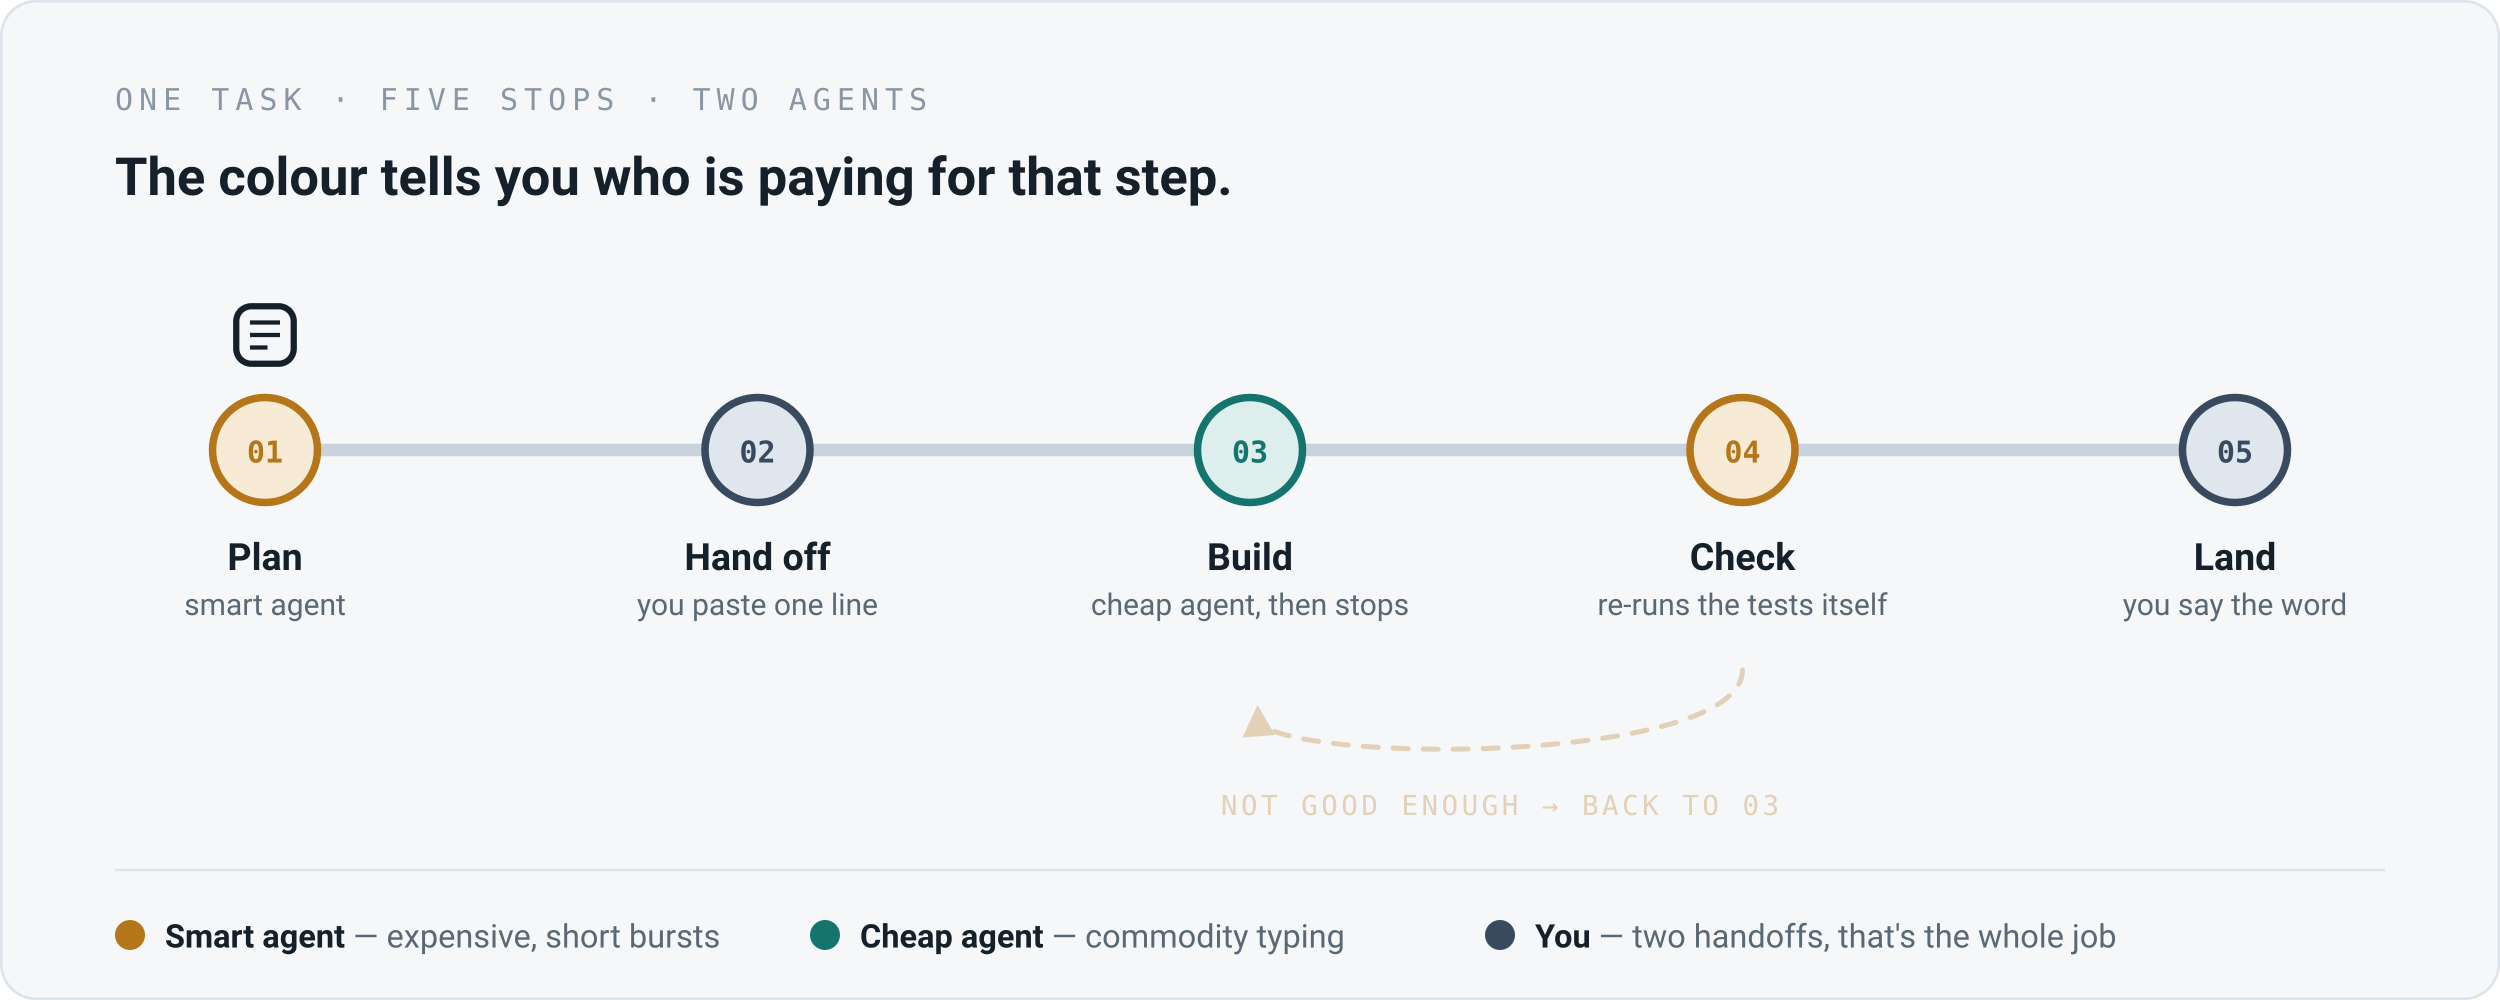
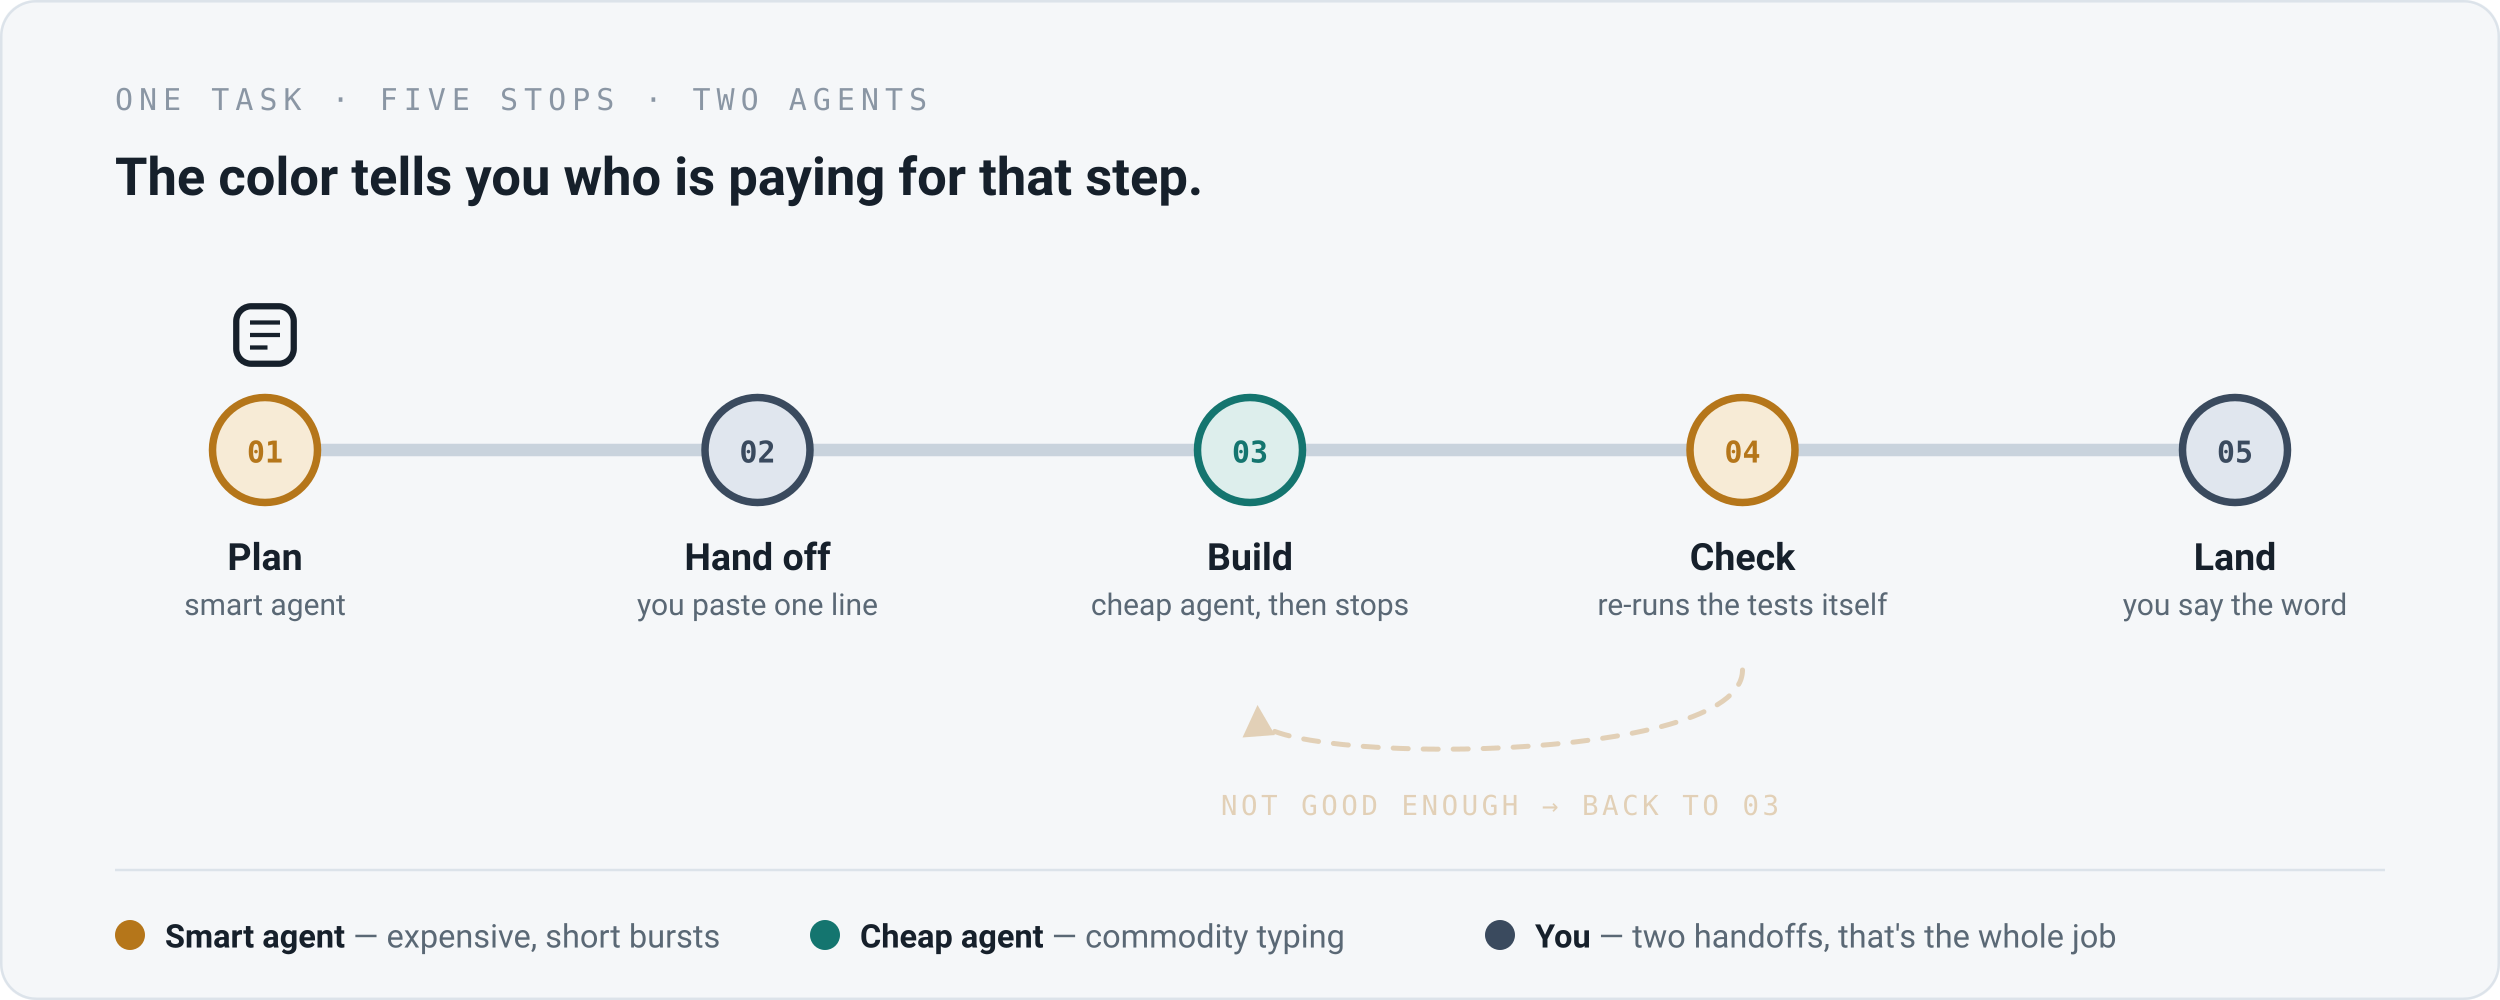
- <svg xmlns="http://www.w3.org/2000/svg" viewBox="0 0 1000 400" width="1000" height="400" role="img" aria-label="One task travelling five stops: Plan on the smart agent, Hand off by you, Build on the cheap agent, Check on the smart agent, Land by you. Review can send work back from Check to Build.">
+ <svg xmlns="http://www.w3.org/2000/svg" viewBox="0 0 1000 400" width="1000" height="400" role="img" aria-label="One task traveling five stops: Plan on the smart agent, Hand off by you, Build on the cheap agent, Check on the smart agent, Land by you. Review can send work back from Check to Build.">
  <style>
  .paper  { fill: #F5F7F9; }
  .edge   { fill: none; stroke: #DCE3EA; stroke-width: 1; }
  .ink    { fill: #16202B; }
  .soft   { fill: #5A6875; }
  .faint  { fill: #8A96A4; }
  .rail   { stroke: #C9D3DD; }
  .sans   { font-family: ui-sans-serif, -apple-system, "Segoe UI", system-ui, Roboto, sans-serif; }
  .mono   { font-family: ui-monospace, "Cascadia Code", "SF Mono", Consolas, monospace; }
  .smart  { fill: #B5761A; } .smartS { stroke: #B5761A; } .smartW { fill: #F7EBD6; }
  .cheap  { fill: #14756F; } .cheapS { stroke: #14756F; } .cheapW { fill: #DDEEEC; }
  .you    { fill: #3A4A5E; } .youS   { stroke: #3A4A5E; } .youW   { fill: #E0E6EE; }

  .tok    { animation: ride 13s cubic-bezier(.5,0,.2,1) infinite; }
  .ring   { animation: pop 13s ease-out infinite; opacity: 0; transform-box: fill-box; transform-origin: center; }
  .r1 { animation-delay: 0s }    .r2 { animation-delay: 2.6s }
  .r3 { animation-delay: 5.2s }  .r4 { animation-delay: 7.8s }
  .r5 { animation-delay: 10.4s }
  .arcg   { animation: arcpulse 13s ease-out infinite; animation-delay: 7.8s; opacity: .3; }

  @keyframes ride {
    0%,   16% { transform: translateX(0px); }
    20%,  36% { transform: translateX(197px); }
    40%,  56% { transform: translateX(394px); }
    60%,  76% { transform: translateX(591px); }
    80%, 96% { transform: translateX(788px); }
    100%      { transform: translateX(788px); }
  }
  @keyframes pop {
    0% { opacity: 0; transform: scale(.75) }
    3% { opacity: .9; transform: scale(1) }
    15% { opacity: 0; transform: scale(1.55) }
    100% { opacity: 0; transform: scale(1.55) }
  }
  @keyframes arcpulse {
    0%, 2% { opacity: .3 } 5%, 14% { opacity: 1 } 22%, 100% { opacity: .3 }
  }
  @media (prefers-reduced-motion: reduce) {
    .tok, .ring, .arcg { animation: none; }
    .tok { transform: translateX(394px); }
    .ring { opacity: 0; }
    .arcg { opacity: .6; }
  }
</style>
  <rect class="paper" x="0" y="0" width="1000" height="400" rx="14" />
  <rect class="edge" x="0.5" y="0.5" width="999" height="399" rx="14" />
  <text class="mono faint" x="46" y="44" font-size="12" letter-spacing="2.4">ONE TASK · FIVE STOPS · TWO AGENTS</text>
-   <text class="sans ink" x="46" y="78" font-size="21" font-weight="700">The colour tells you who is paying for that step.</text>
+   <text class="sans ink" x="46" y="78" font-size="21" font-weight="700">The color tells you who is paying for that step.</text>
  <g class="tok">
    <rect x="94.5" y="122.5" width="23" height="23" rx="6" class="paper" />
    <rect x="94.5" y="122.5" width="23" height="23" rx="6" fill="none" stroke="#16202B" stroke-width="2.5" />
    <line x1="100" y1="129" x2="112" y2="129" stroke="#16202B" stroke-width="1.7" />
    <line x1="100" y1="134" x2="112" y2="134" stroke="#16202B" stroke-width="1.7" />
    <line x1="100" y1="139" x2="107" y2="139" stroke="#16202B" stroke-width="1.7" />
  </g>
  <line class="rail" x1="106" y1="180" x2="894" y2="180" stroke-width="5" stroke-linecap="round" />
  <g>
    <circle class="ring smartS r1" cx="106" cy="180" r="26" fill="none" stroke-width="2" />
    <circle class="smartW" cx="106" cy="180" r="21" />
    <circle class="smartS" cx="106" cy="180" r="21" fill="none" stroke-width="3" />
    <text class="mono smart" x="106" y="185" font-size="12" font-weight="700" text-anchor="middle">01</text>
    <text class="sans ink" x="106" y="228" font-size="15" font-weight="700" text-anchor="middle">Plan</text>
    <text class="sans soft" x="106" y="246" font-size="12" text-anchor="middle">smart agent</text>
  </g>
  <g>
    <circle class="ring youS r2" cx="303" cy="180" r="26" fill="none" stroke-width="2" />
    <circle class="youW" cx="303" cy="180" r="21" />
    <circle class="youS" cx="303" cy="180" r="21" fill="none" stroke-width="3" />
    <text class="mono you" x="303" y="185" font-size="12" font-weight="700" text-anchor="middle">02</text>
    <text class="sans ink" x="303" y="228" font-size="15" font-weight="700" text-anchor="middle">Hand off</text>
    <text class="sans soft" x="303" y="246" font-size="12" text-anchor="middle">you paste one line</text>
  </g>
  <g>
    <circle class="ring cheapS r3" cx="500" cy="180" r="26" fill="none" stroke-width="2" />
    <circle class="cheapW" cx="500" cy="180" r="21" />
    <circle class="cheapS" cx="500" cy="180" r="21" fill="none" stroke-width="3" />
    <text class="mono cheap" x="500" y="185" font-size="12" font-weight="700" text-anchor="middle">03</text>
    <text class="sans ink" x="500" y="228" font-size="15" font-weight="700" text-anchor="middle">Build</text>
    <text class="sans soft" x="500" y="246" font-size="12" text-anchor="middle">cheap agent, then stops</text>
  </g>
  <g>
    <circle class="ring smartS r4" cx="697" cy="180" r="26" fill="none" stroke-width="2" />
    <circle class="smartW" cx="697" cy="180" r="21" />
    <circle class="smartS" cx="697" cy="180" r="21" fill="none" stroke-width="3" />
    <text class="mono smart" x="697" y="185" font-size="12" font-weight="700" text-anchor="middle">04</text>
    <text class="sans ink" x="697" y="228" font-size="15" font-weight="700" text-anchor="middle">Check</text>
    <text class="sans soft" x="697" y="246" font-size="12" text-anchor="middle">re-runs the tests itself</text>
  </g>
  <g>
    <circle class="ring youS r5" cx="894" cy="180" r="26" fill="none" stroke-width="2" />
    <circle class="youW" cx="894" cy="180" r="21" />
    <circle class="youS" cx="894" cy="180" r="21" fill="none" stroke-width="3" />
    <text class="mono you" x="894" y="185" font-size="12" font-weight="700" text-anchor="middle">05</text>
    <text class="sans ink" x="894" y="228" font-size="15" font-weight="700" text-anchor="middle">Land</text>
    <text class="sans soft" x="894" y="246" font-size="12" text-anchor="middle">you say the word</text>
  </g>
  <g class="arcg">
    <path class="smartS" d="M 697 268 C 697 306, 512 306, 503 288" fill="none" stroke-width="2" stroke-dasharray="6 6" stroke-linecap="round" />
    <path class="smart" d="M 503 282 l 7 12 l -13 1 z" />
    <text class="mono smart" x="600" y="326" font-size="11" letter-spacing="1.4" text-anchor="middle">NOT GOOD ENOUGH → BACK TO 03</text>
  </g>
  <line class="edge" x1="46" y1="348" x2="954" y2="348" />
  <circle class="smart" cx="52" cy="374" r="6" />
  <text class="sans soft" x="66" y="379" font-size="13">
    <tspan class="ink" font-weight="600">Smart agent</tspan> — expensive, short bursts</text>
  <circle class="cheap" cx="330" cy="374" r="6" />
  <text class="sans soft" x="344" y="379" font-size="13">
    <tspan class="ink" font-weight="600">Cheap agent</tspan> — commodity typing</text>
  <circle class="you" cx="600" cy="374" r="6" />
  <text class="sans soft" x="614" y="379" font-size="13">
    <tspan class="ink" font-weight="600">You</tspan> — two handoffs, that's the whole job</text>
</svg>
